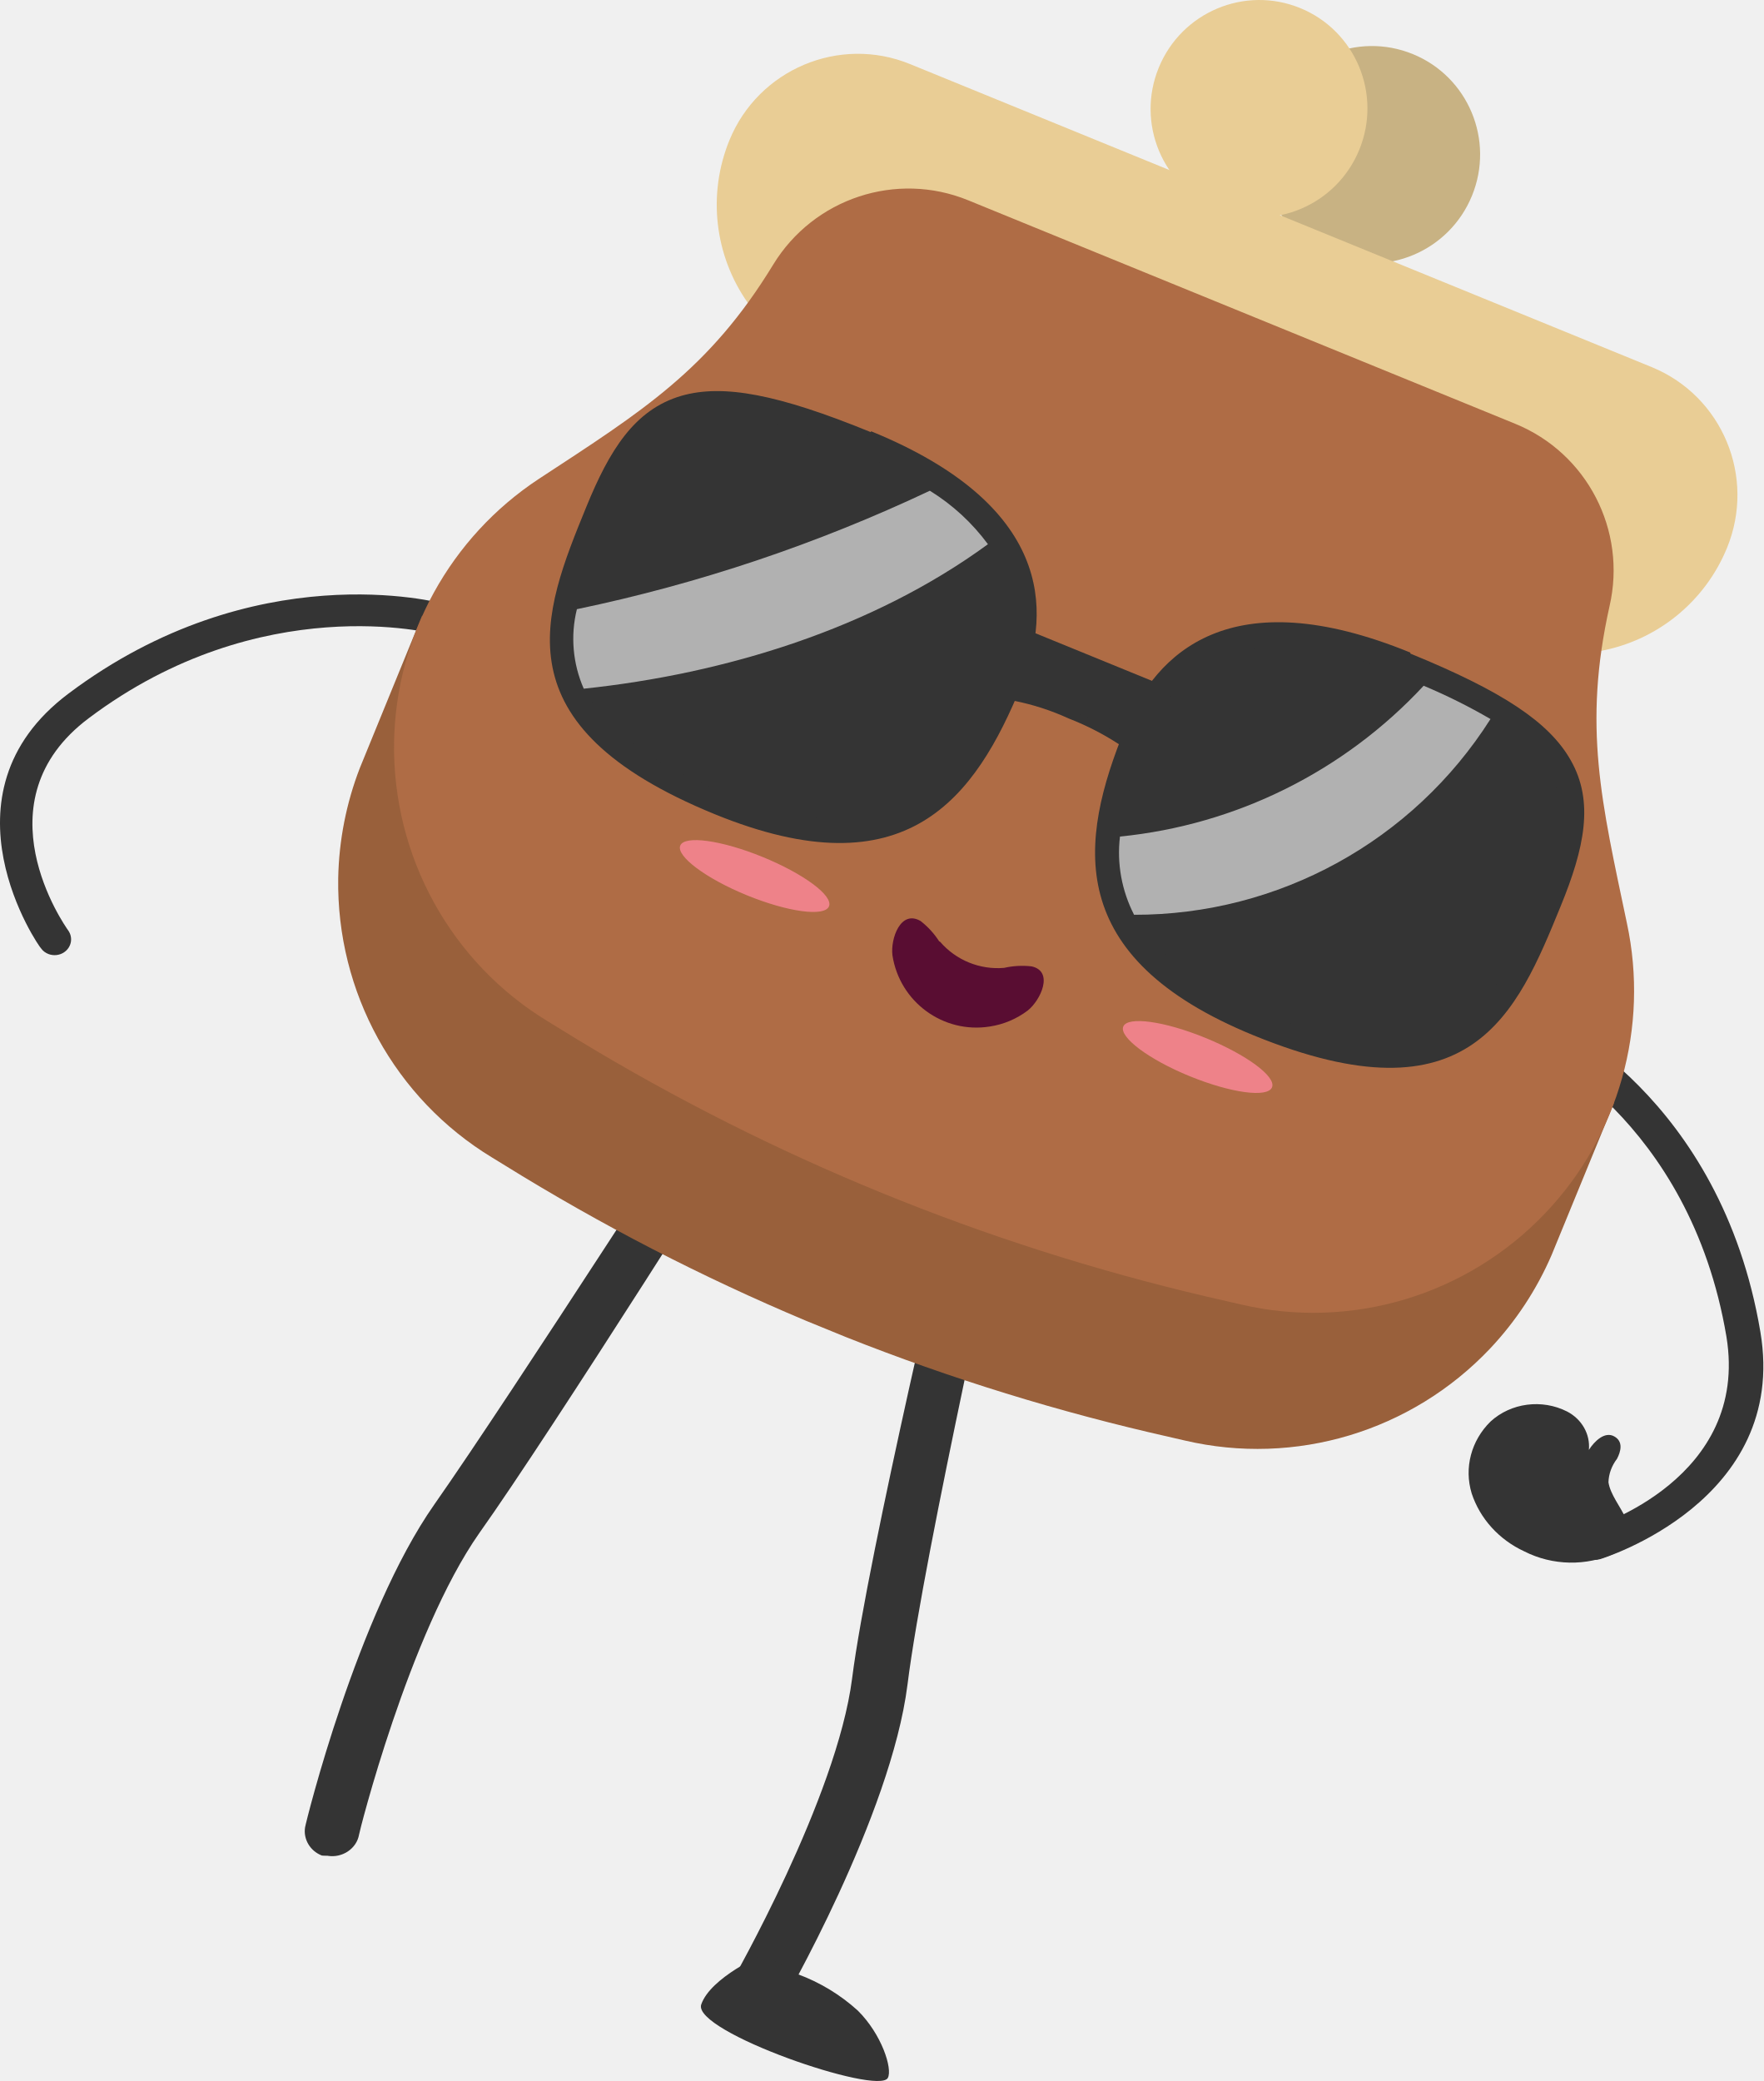
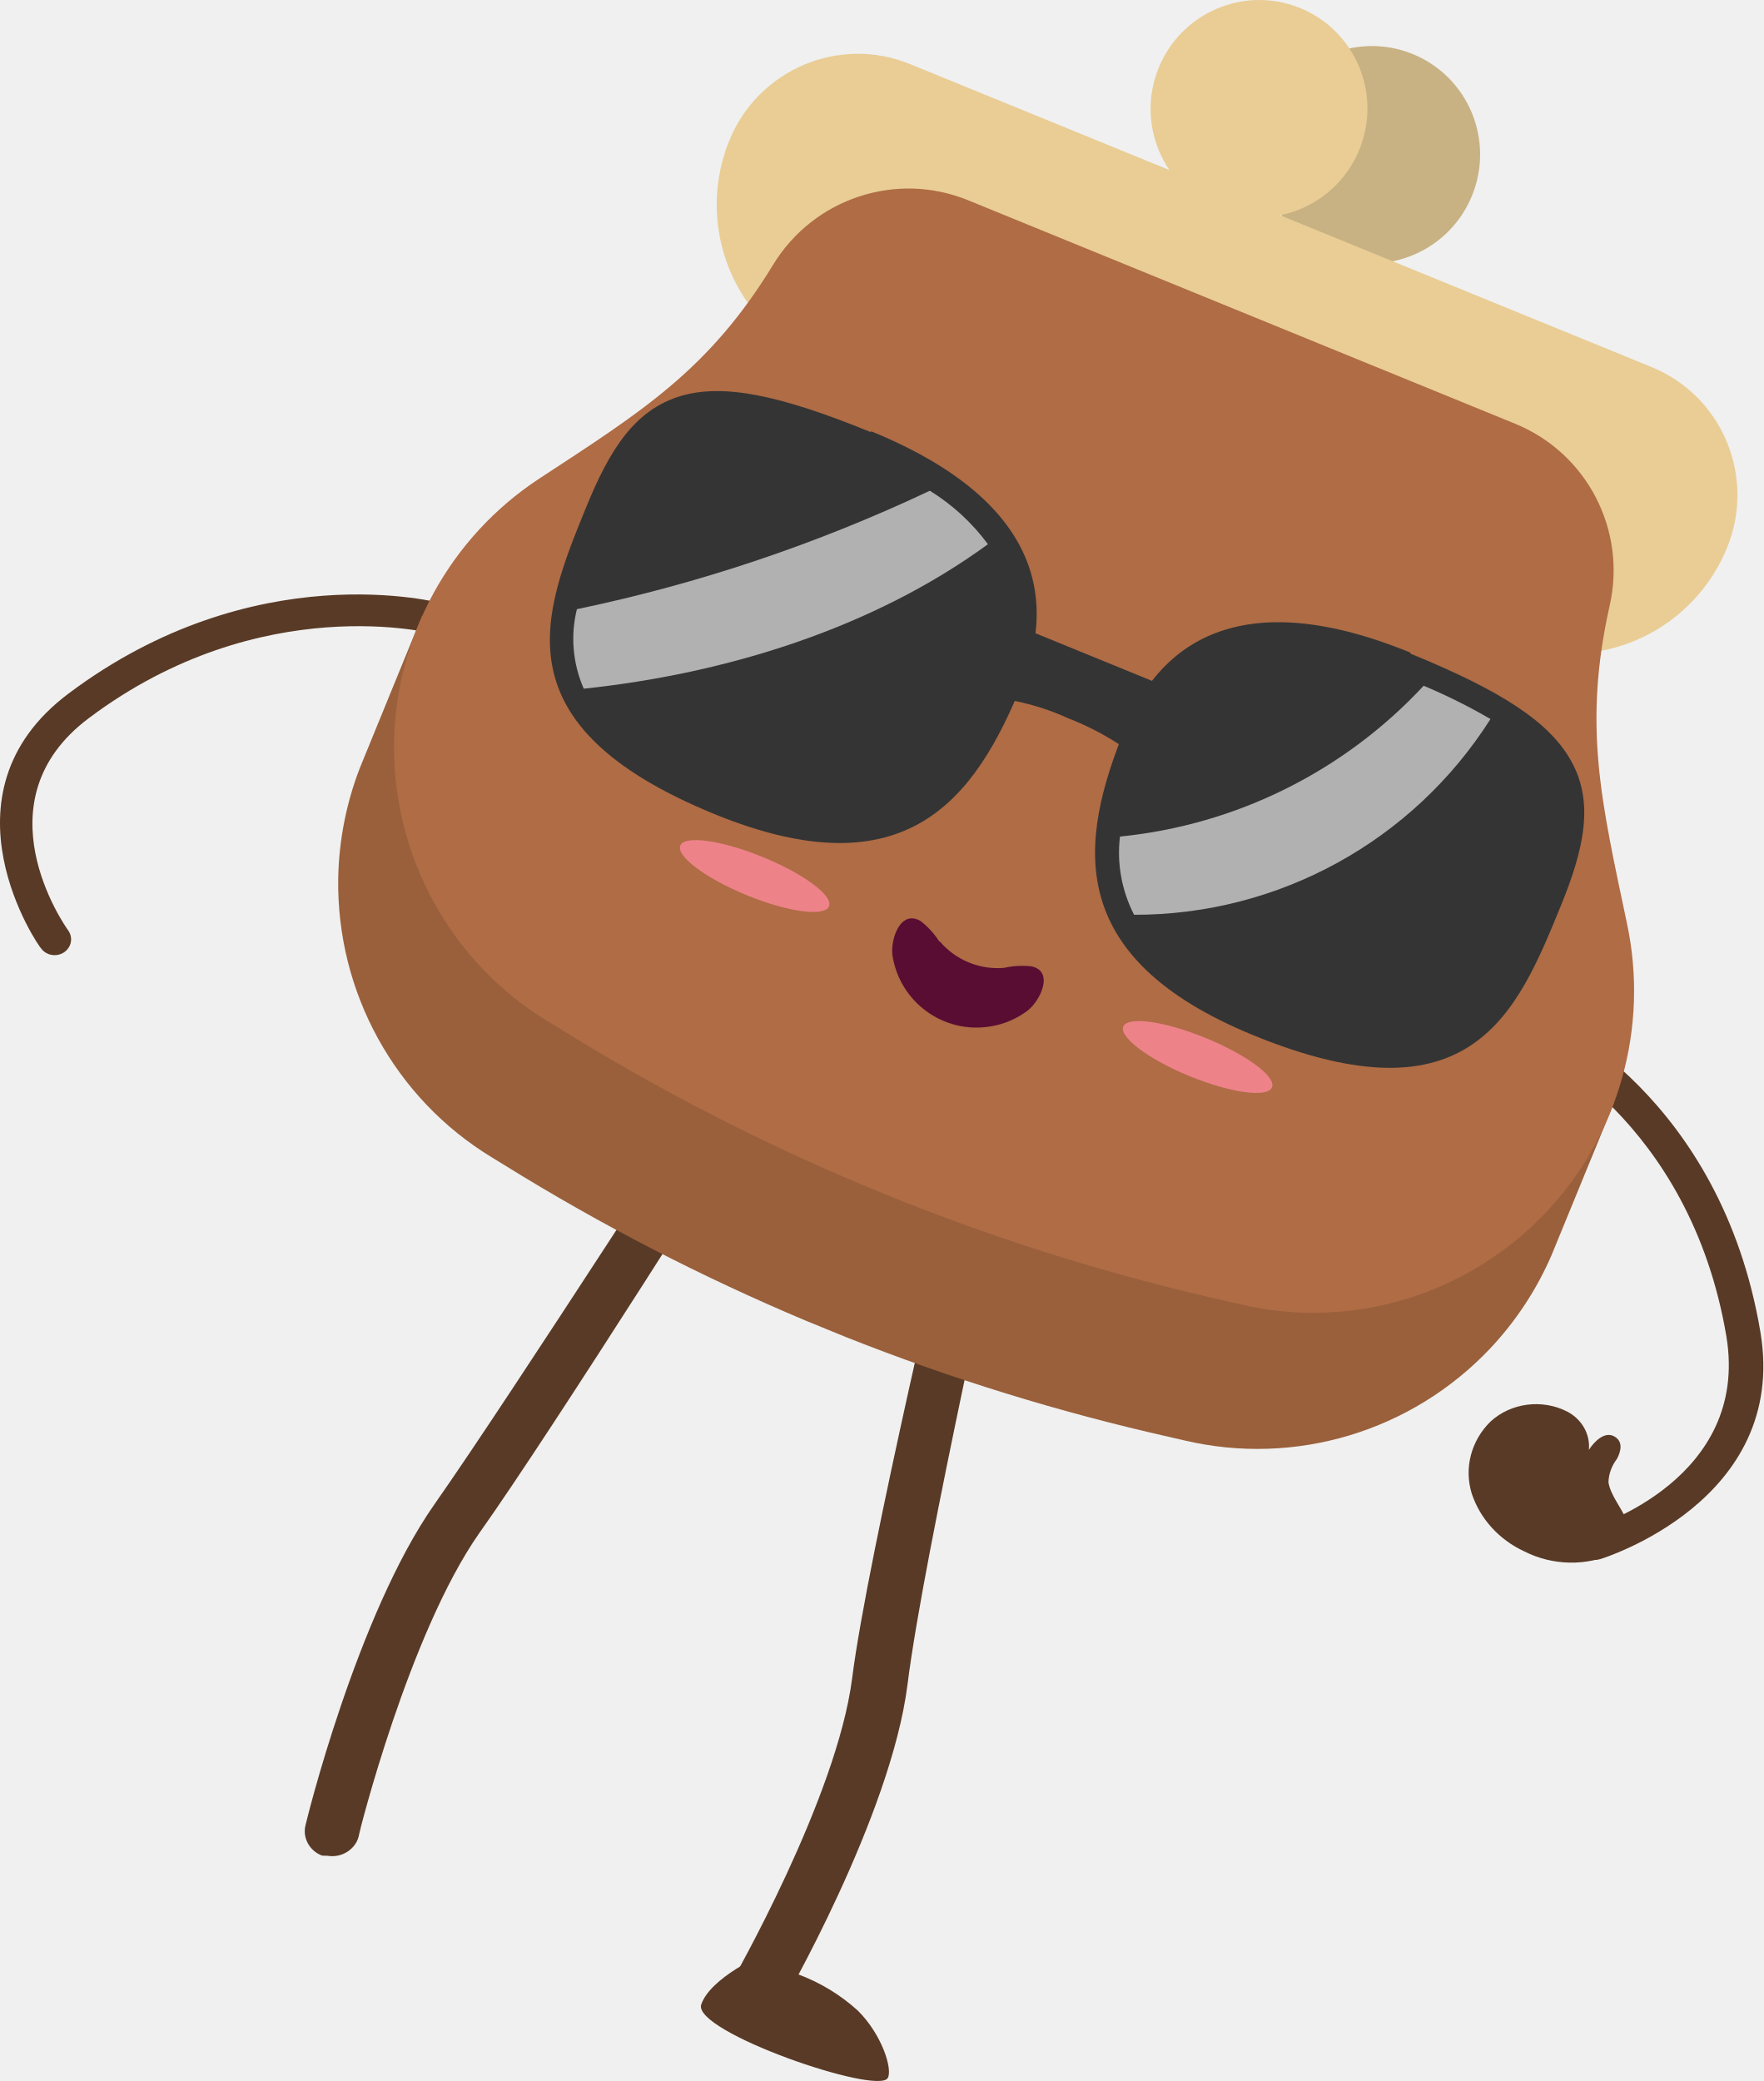
<svg xmlns="http://www.w3.org/2000/svg" viewBox="-118.735 -158.643 604.079 712.956" width="604.079" height="712.956">
  <defs>
    <clipPath id="clip0">
      <rect width="441.203" height="480.355" fill="white" transform="translate(102.044 42.7139) rotate(22.2248)" />
    </clipPath>
  </defs>
-   <path d="M 425.437 375.402 C 422.391 374.223 420.944 370.987 422.181 368.12 C 422.841 366.591 424.218 365.414 425.848 364.93 C 428.09 364.311 480.615 347.833 472.707 299.351 C 460.12 224.378 405.278 199.369 404.494 198.991 C 401.571 197.711 400.314 194.4 401.659 191.65 C 403.004 188.899 406.511 187.728 409.434 189.008 C 412.006 190.003 470.743 216.965 484.329 297.678 C 494.109 355.73 430.049 375.328 429.411 375.527 C 428.066 375.898 426.655 375.873 425.437 375.402 Z" fill="#343434" />
-   <path d="M 403.447 372.863 C 394.773 368.847 388.261 361.635 385.421 352.985 C 382.769 344.261 385.251 334.883 391.898 328.364 C 398.881 321.974 409.497 320.583 418.102 324.939 C 423.156 327.553 426.09 332.721 425.572 338.093 C 427.491 335.096 430.996 331.687 434.226 333.45 C 437.456 335.212 436.516 338.661 435.203 341.159 C 433.421 343.476 432.362 346.292 432.284 349.194 C 433.5 357.436 446.412 366.318 434.565 373.464 C 424.702 378.007 413.138 377.785 403.447 372.863 Z" fill="#343434" />
-   <path d="M 136.527 533.168 L 135.09 532.612 C 130.631 529.99 129.238 524.522 131.924 520.333 C 132.117 519.885 167.94 457.411 173.173 416.414 C 178.59 373.696 208.077 250.215 207.955 249.943 C 206.422 245.168 209.371 240.184 214.419 238.851 C 219.466 237.517 224.761 240.238 226.225 244.987 C 226.714 246.446 197.946 372.147 192.147 418.527 C 186.49 463.467 149.468 527.792 148.297 529.58 C 145.805 533.321 140.839 534.836 136.527 533.168 Z" fill="#343434" />
-   <path d="M 154.453 517.678 C 162.153 520.509 169.158 524.772 175.123 530.185 C 183.33 538.313 187.082 550.115 185.422 553.244 C 182.222 559.399 118.252 537.385 121.497 528.068 C 124.741 518.751 142.708 510.916 142.708 510.916 L 154.453 517.678 Z" fill="#343434" />
-   <path d="M -8.46 477.074 C -12.516 475.504 -14.876 471.464 -14.225 467.397 C -13.873 465.3 3.689 394.433 29.993 356.882 C 57.268 317.993 127.964 207.372 129.339 206.563 C 133.668 203.845 139.518 204.917 142.405 209.012 C 145.293 213.108 144.172 218.631 139.843 221.349 C 139.748 221.387 139.721 221.451 139.625 221.488 C 139.625 221.488 70.712 331.087 45.424 366.649 C 21.379 400.979 4.142 469.812 4.277 469.865 C 3.459 474.686 -1.443 478.001 -6.521 477.154 C -6.589 477.127 -6.657 477.101 -6.752 477.139 C -7.308 477.147 -7.931 477.129 -8.46 477.074 Z" fill="#343434" />
-   <path d="M -102.127 168.211 C -103.144 167.818 -104.05 167.167 -104.682 166.246 C -105.225 166.036 -141.514 113.684 -95.28 78.986 C -31.58 31.138 31.192 47.611 33.813 48.325 C 36.84 49.195 38.584 52.124 37.66 54.997 C 36.737 57.87 33.647 59.529 30.62 58.658 C 30.077 58.448 -29.261 43.003 -88.304 87.394 C -126.413 115.92 -96.625 158.396 -95.334 160.172 C -93.627 162.636 -94.254 165.924 -96.814 167.638 C -98.375 168.686 -100.431 168.867 -102.127 168.211 Z" fill="#343434" />
+   <path d="M 425.437 375.402 C 422.391 374.223 420.944 370.987 422.181 368.12 C 422.841 366.591 424.218 365.414 425.848 364.93 C 428.09 364.311 480.615 347.833 472.707 299.351 C 460.12 224.378 405.278 199.369 404.494 198.991 C 401.571 197.711 400.314 194.4 401.659 191.65 C 403.004 188.899 406.511 187.728 409.434 189.008 C 412.006 190.003 470.743 216.965 484.329 297.678 C 494.109 355.73 430.049 375.328 429.411 375.527 C 428.066 375.898 426.655 375.873 425.437 375.402 Z" fill="#593A26" />
+   <path d="M 403.447 372.863 C 394.773 368.847 388.261 361.635 385.421 352.985 C 382.769 344.261 385.251 334.883 391.898 328.364 C 398.881 321.974 409.497 320.583 418.102 324.939 C 423.156 327.553 426.09 332.721 425.572 338.093 C 427.491 335.096 430.996 331.687 434.226 333.45 C 437.456 335.212 436.516 338.661 435.203 341.159 C 433.421 343.476 432.362 346.292 432.284 349.194 C 433.5 357.436 446.412 366.318 434.565 373.464 C 424.702 378.007 413.138 377.785 403.447 372.863 Z" fill="#593A26" />
+   <path d="M 136.527 533.168 L 135.09 532.612 C 130.631 529.99 129.238 524.522 131.924 520.333 C 132.117 519.885 167.94 457.411 173.173 416.414 C 178.59 373.696 208.077 250.215 207.955 249.943 C 206.422 245.168 209.371 240.184 214.419 238.851 C 219.466 237.517 224.761 240.238 226.225 244.987 C 226.714 246.446 197.946 372.147 192.147 418.527 C 186.49 463.467 149.468 527.792 148.297 529.58 C 145.805 533.321 140.839 534.836 136.527 533.168 Z" fill="#593A26" />
+   <path d="M 154.453 517.678 C 162.153 520.509 169.158 524.772 175.123 530.185 C 183.33 538.313 187.082 550.115 185.422 553.244 C 182.222 559.399 118.252 537.385 121.497 528.068 C 124.741 518.751 142.708 510.916 142.708 510.916 L 154.453 517.678 Z" fill="#593A26" />
+   <path d="M -8.46 477.074 C -12.516 475.504 -14.876 471.464 -14.225 467.397 C -13.873 465.3 3.689 394.433 29.993 356.882 C 57.268 317.993 127.964 207.372 129.339 206.563 C 133.668 203.845 139.518 204.917 142.405 209.012 C 145.293 213.108 144.172 218.631 139.843 221.349 C 139.748 221.387 139.721 221.451 139.625 221.488 C 139.625 221.488 70.712 331.087 45.424 366.649 C 21.379 400.979 4.142 469.812 4.277 469.865 C 3.459 474.686 -1.443 478.001 -6.521 477.154 C -6.589 477.127 -6.657 477.101 -6.752 477.139 C -7.308 477.147 -7.931 477.129 -8.46 477.074 Z" fill="#593A26" />
+   <path d="M -102.127 168.211 C -103.144 167.818 -104.05 167.167 -104.682 166.246 C -105.225 166.036 -141.514 113.684 -95.28 78.986 C -31.58 31.138 31.192 47.611 33.813 48.325 C 36.84 49.195 38.584 52.124 37.66 54.997 C 36.737 57.87 33.647 59.529 30.62 58.658 C 30.077 58.448 -29.261 43.003 -88.304 87.394 C -126.413 115.92 -96.625 158.396 -95.334 160.172 C -93.627 162.636 -94.254 165.924 -96.814 167.638 C -98.375 168.686 -100.431 168.867 -102.127 168.211 Z" fill="#593A26" />
  <g clip-path="url(#clip0)" transform="matrix(1, 0, 0, 1, 39.74318, -274.1383)">
    <path d="M394.476 493.268L386.508 490.012C386.484 482.554 385.609 475.091 384.073 467.785C375.392 426.397 368.925 400.468 378.084 359.262C384.192 333.249 370.525 306.775 345.89 296.709L158.454 220.123C133.819 210.057 105.494 219.459 91.667 242.233C69.716 278.211 46.851 292.413 11.468 315.54C5.182 319.649 -0.595 324.395 -5.908 329.672L-13.876 326.416L-35.19 378.579C-39.857 390.627 -42.374 403.468 -42.617 416.382C-43.218 455.433 -23.212 491.861 10.081 512.056L20.517 518.461C87.102 558.852 159.547 588.453 235.366 606.247L247.373 609.013C285.282 617.91 325.074 605.917 351.918 577.589C360.788 568.199 367.983 557.27 373.089 545.401L394.476 493.268Z" fill="#99603B" />
    <path d="M297.341 202.989C316.317 210.742 338.007 201.59 345.789 182.546C353.57 163.502 344.495 141.779 325.519 134.026C306.544 126.272 284.853 135.425 277.072 154.469C269.291 173.512 278.366 195.236 297.341 202.989Z" fill="#C8B283" />
    <path d="M407.433 241.295L153.254 137.438C129.057 127.552 101.329 139.252 91.406 163.536C83.852 182.024 86.268 203.045 97.719 219.281L127.304 261.078L339.302 347.7L389.618 338.551C409.163 334.979 425.608 321.664 433.162 303.176C443.084 278.892 431.6 251.255 407.433 241.295Z" fill="#E9CD95" />
    <path d="M360.605 260.688L173.17 184.102C148.607 174.066 120.312 183.394 106.412 206.139C84.431 242.19 61.596 256.318 26.183 279.519C-4.258 299.528 -22.83 333.291 -23.482 369.753C-24.083 408.804 -4.077 445.231 29.216 465.427L39.651 471.831C106.237 512.223 178.682 541.823 254.501 559.618L266.508 562.384C304.417 571.281 344.208 559.287 371.053 530.959C396.092 504.547 406.507 467.366 398.861 431.794C390.18 390.406 383.713 364.476 392.902 323.198C398.907 297.228 385.241 270.754 360.605 260.688Z" fill="#AF6C45" />
    <path d="M258.742 187.217C277.717 194.97 299.408 185.818 307.189 166.774C314.97 147.73 305.895 126.007 286.92 118.254C267.944 110.5 246.254 119.653 238.472 138.697C230.691 157.74 239.766 179.464 258.742 187.217Z" fill="#E9CD95" />
    <path fill-rule="evenodd" clip-rule="evenodd" d="M97.376 422.215C111.411 427.95 124.014 429.675 125.513 426.006C127.012 422.338 116.777 414.817 102.741 409.082C88.706 403.347 76.029 401.592 74.561 405.187C73.092 408.782 83.34 416.48 97.376 422.215Z" fill="#EE8289" />
    <path fill-rule="evenodd" clip-rule="evenodd" d="M249.068 484.196C263.177 489.961 275.78 491.686 277.279 488.018C278.778 484.349 268.543 476.828 254.434 471.064C240.325 465.299 227.795 463.604 226.326 467.198C224.857 470.793 235.032 478.461 249.068 484.196Z" fill="#EE8289" />
    <path fill-rule="evenodd" clip-rule="evenodd" d="M163.267 438.009C161.544 435.336 159.422 433.014 156.901 431.042C150.01 427.028 146.548 437.171 147.248 442.765C149.678 458.74 164.637 469.732 180.608 467.183C185.338 466.462 189.771 464.591 193.596 461.702C198.013 458.199 202.661 448.284 194.915 446.574C191.734 446.216 188.592 446.388 185.491 447.09C177.18 447.803 168.993 444.458 163.56 438.129L163.267 438.009Z" fill="#590D32" />
    <path d="M240.942 381.737C231.603 372.441 220.427 365.135 208.129 360.367C196.131 354.865 182.963 352.225 169.74 352.644L180.082 327.333L251.284 356.426L240.942 381.737Z" fill="#343434" stroke="#343434" stroke-width="2.75" stroke-miterlimit="10" />
    <path d="M87.654 391.105C16.964 362.221 31.053 327.739 45.951 291.277C61.779 252.54 78.058 243.181 138.075 267.704C196.557 291.6 197.104 325.127 187.332 349.044C173.303 383.379 152.862 417.749 87.654 391.105Z" fill="#343434" />
    <path d="M136.602 271.299C173.519 286.383 198.712 310.118 183.574 347.168C168.435 384.217 148.864 411.237 89.359 386.923C22.543 359.622 34.803 329.615 49.942 292.566C65.08 255.516 78.924 247.732 136.602 271.299ZM139.78 263.522C108.053 250.559 89.289 247.001 74.993 251.091C58.828 255.787 50.27 269.841 42.386 289.136C27.398 325.819 11.809 363.969 86.374 394.436C152.167 421.318 175.628 388.954 191.515 350.07C202.007 324.392 201.599 288.439 139.973 263.259L139.78 263.522Z" fill="#343434" />
    <path d="M179.964 301.943C174.525 294.584 167.829 288.423 160.065 283.624C121.482 301.848 80.927 315.499 39.154 324.201C36.89 333.292 37.746 342.888 41.502 351.443C89.817 346.357 140.304 330.942 179.964 301.943Z" fill="#B1B1B1" />
    <path d="M272.533 466.646C207.252 439.972 216.758 401.049 230.757 366.788C240.529 342.871 264.472 319.35 322.954 343.245C382.971 367.768 388.039 385.849 372.211 424.586C357.312 461.048 343.223 495.53 272.533 466.646Z" fill="#343434" />
    <path d="M321.483 346.841C379.161 370.408 383.592 385.66 368.454 422.709C353.316 459.759 341.055 489.765 274.239 462.464C215.099 438.3 219.611 405.127 234.749 368.078C249.887 331.028 284.566 331.756 321.483 346.841ZM324.66 339.064C262.962 313.854 237.492 339.234 227 364.912C211.112 403.795 205.488 443.448 271.062 470.241C345.626 500.708 361.184 462.631 376.203 425.875C384.207 406.287 387.793 390.202 379.569 375.882C372.227 362.951 356.34 352.351 324.687 339.417L324.66 339.064Z" fill="#343434" />
    <path d="M352.123 361.842C344.751 357.545 337.096 353.732 329.231 350.433C301.966 379.788 264.952 398.139 225.2 402.102C224.079 411.318 225.803 420.669 230.031 428.904C279.475 428.987 325.543 403.719 352.123 361.842Z" fill="#B1B1B1" />
  </g>
</svg>
